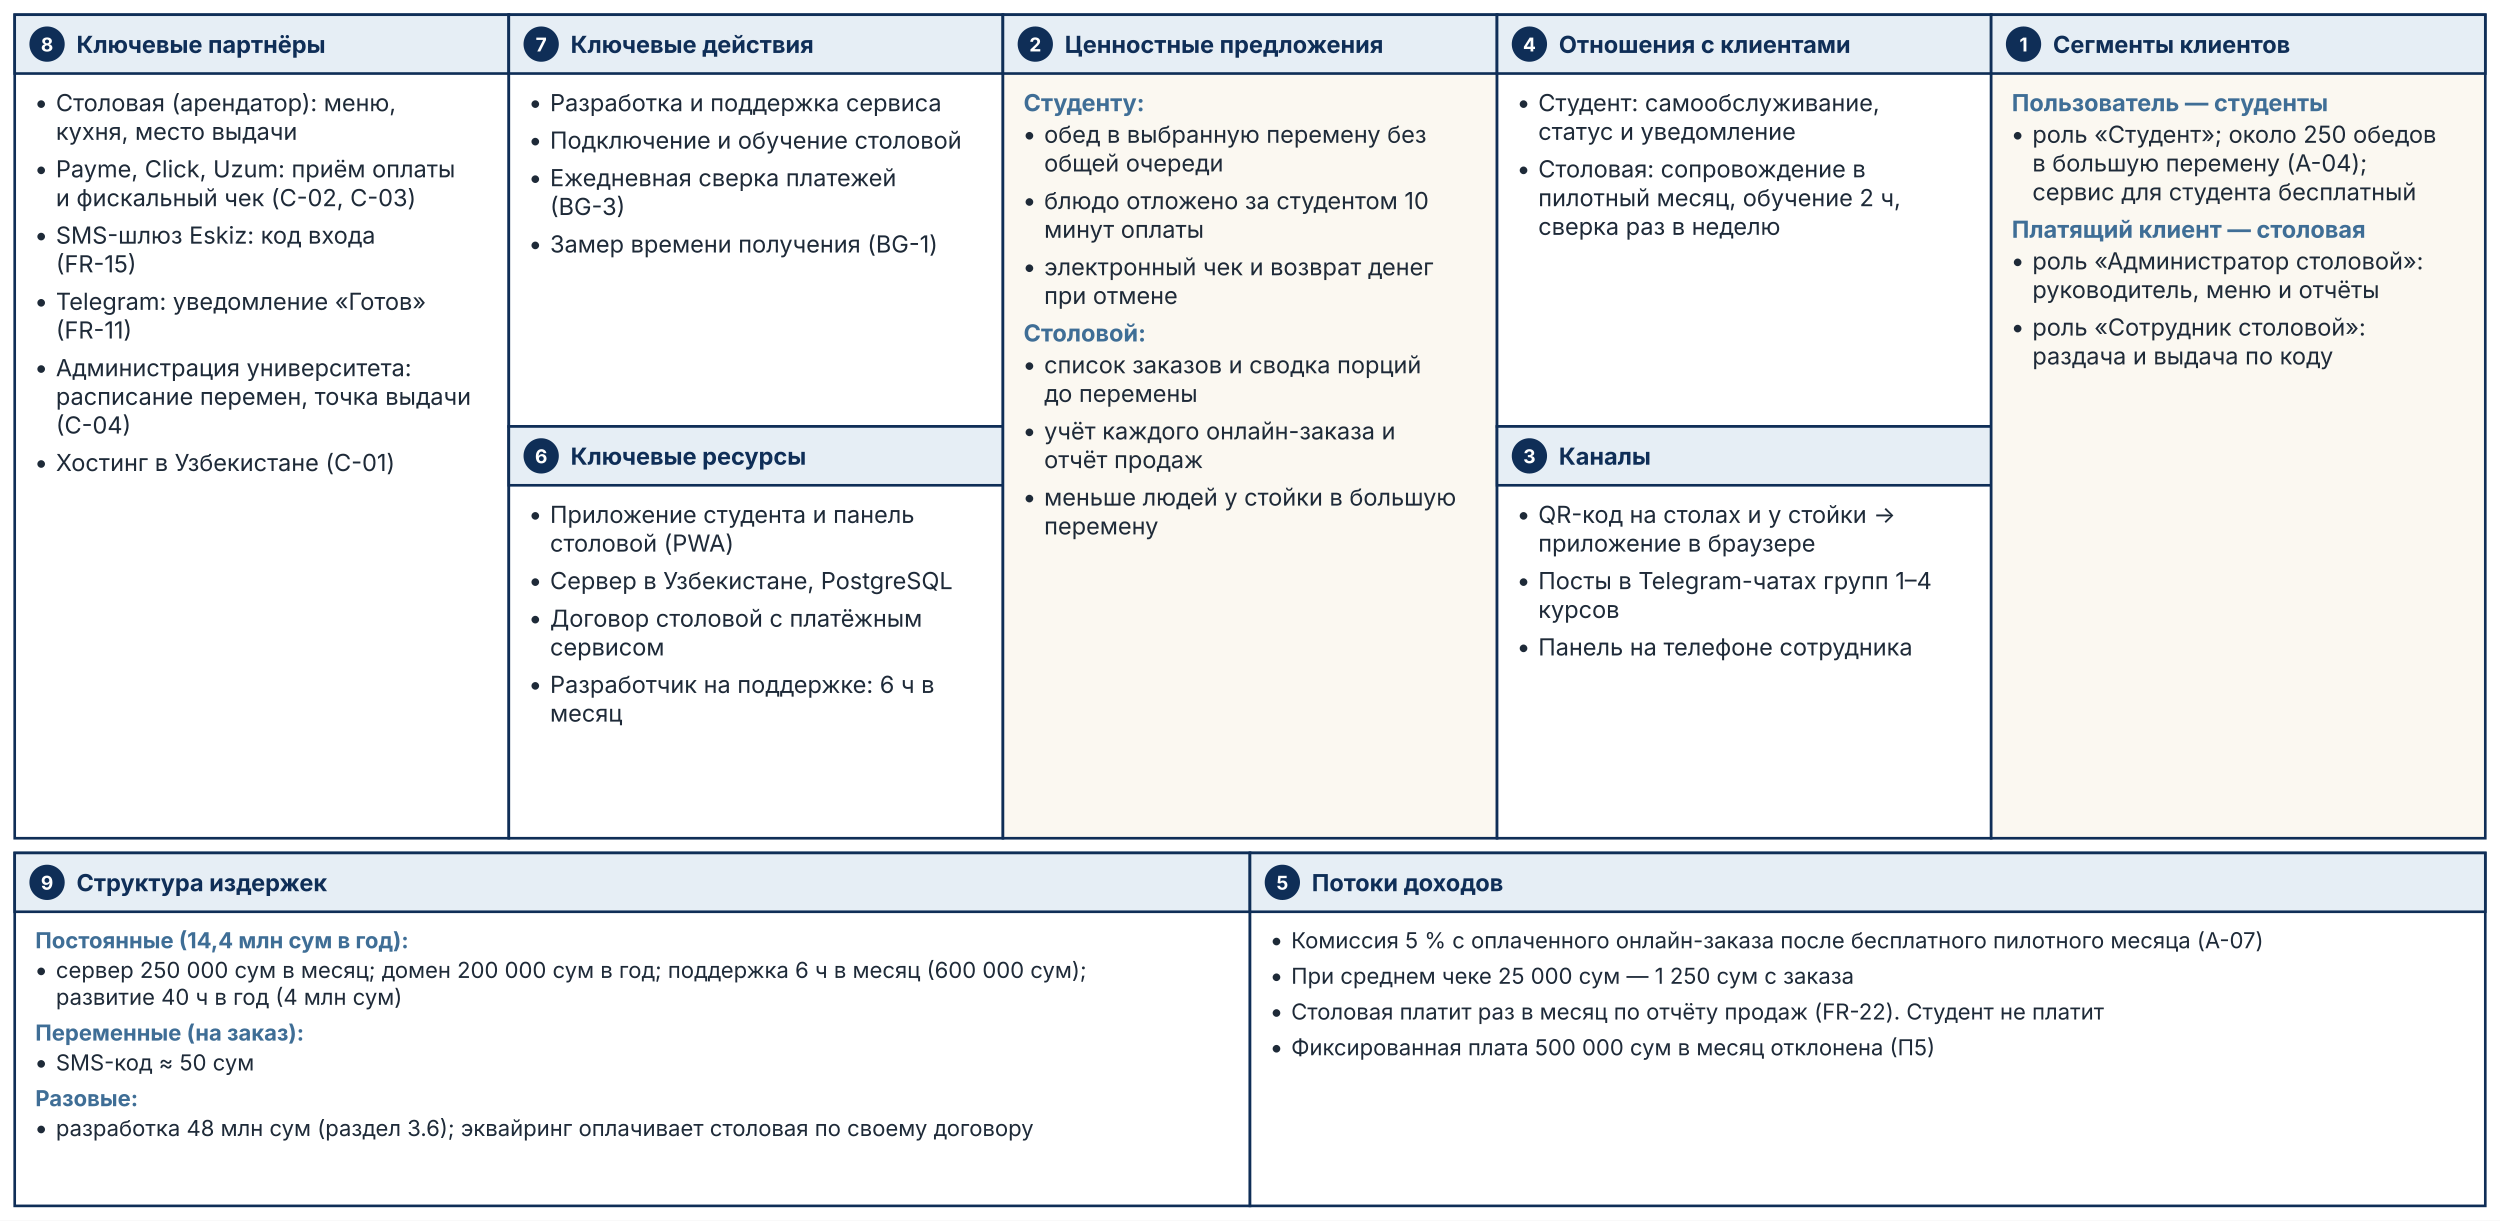
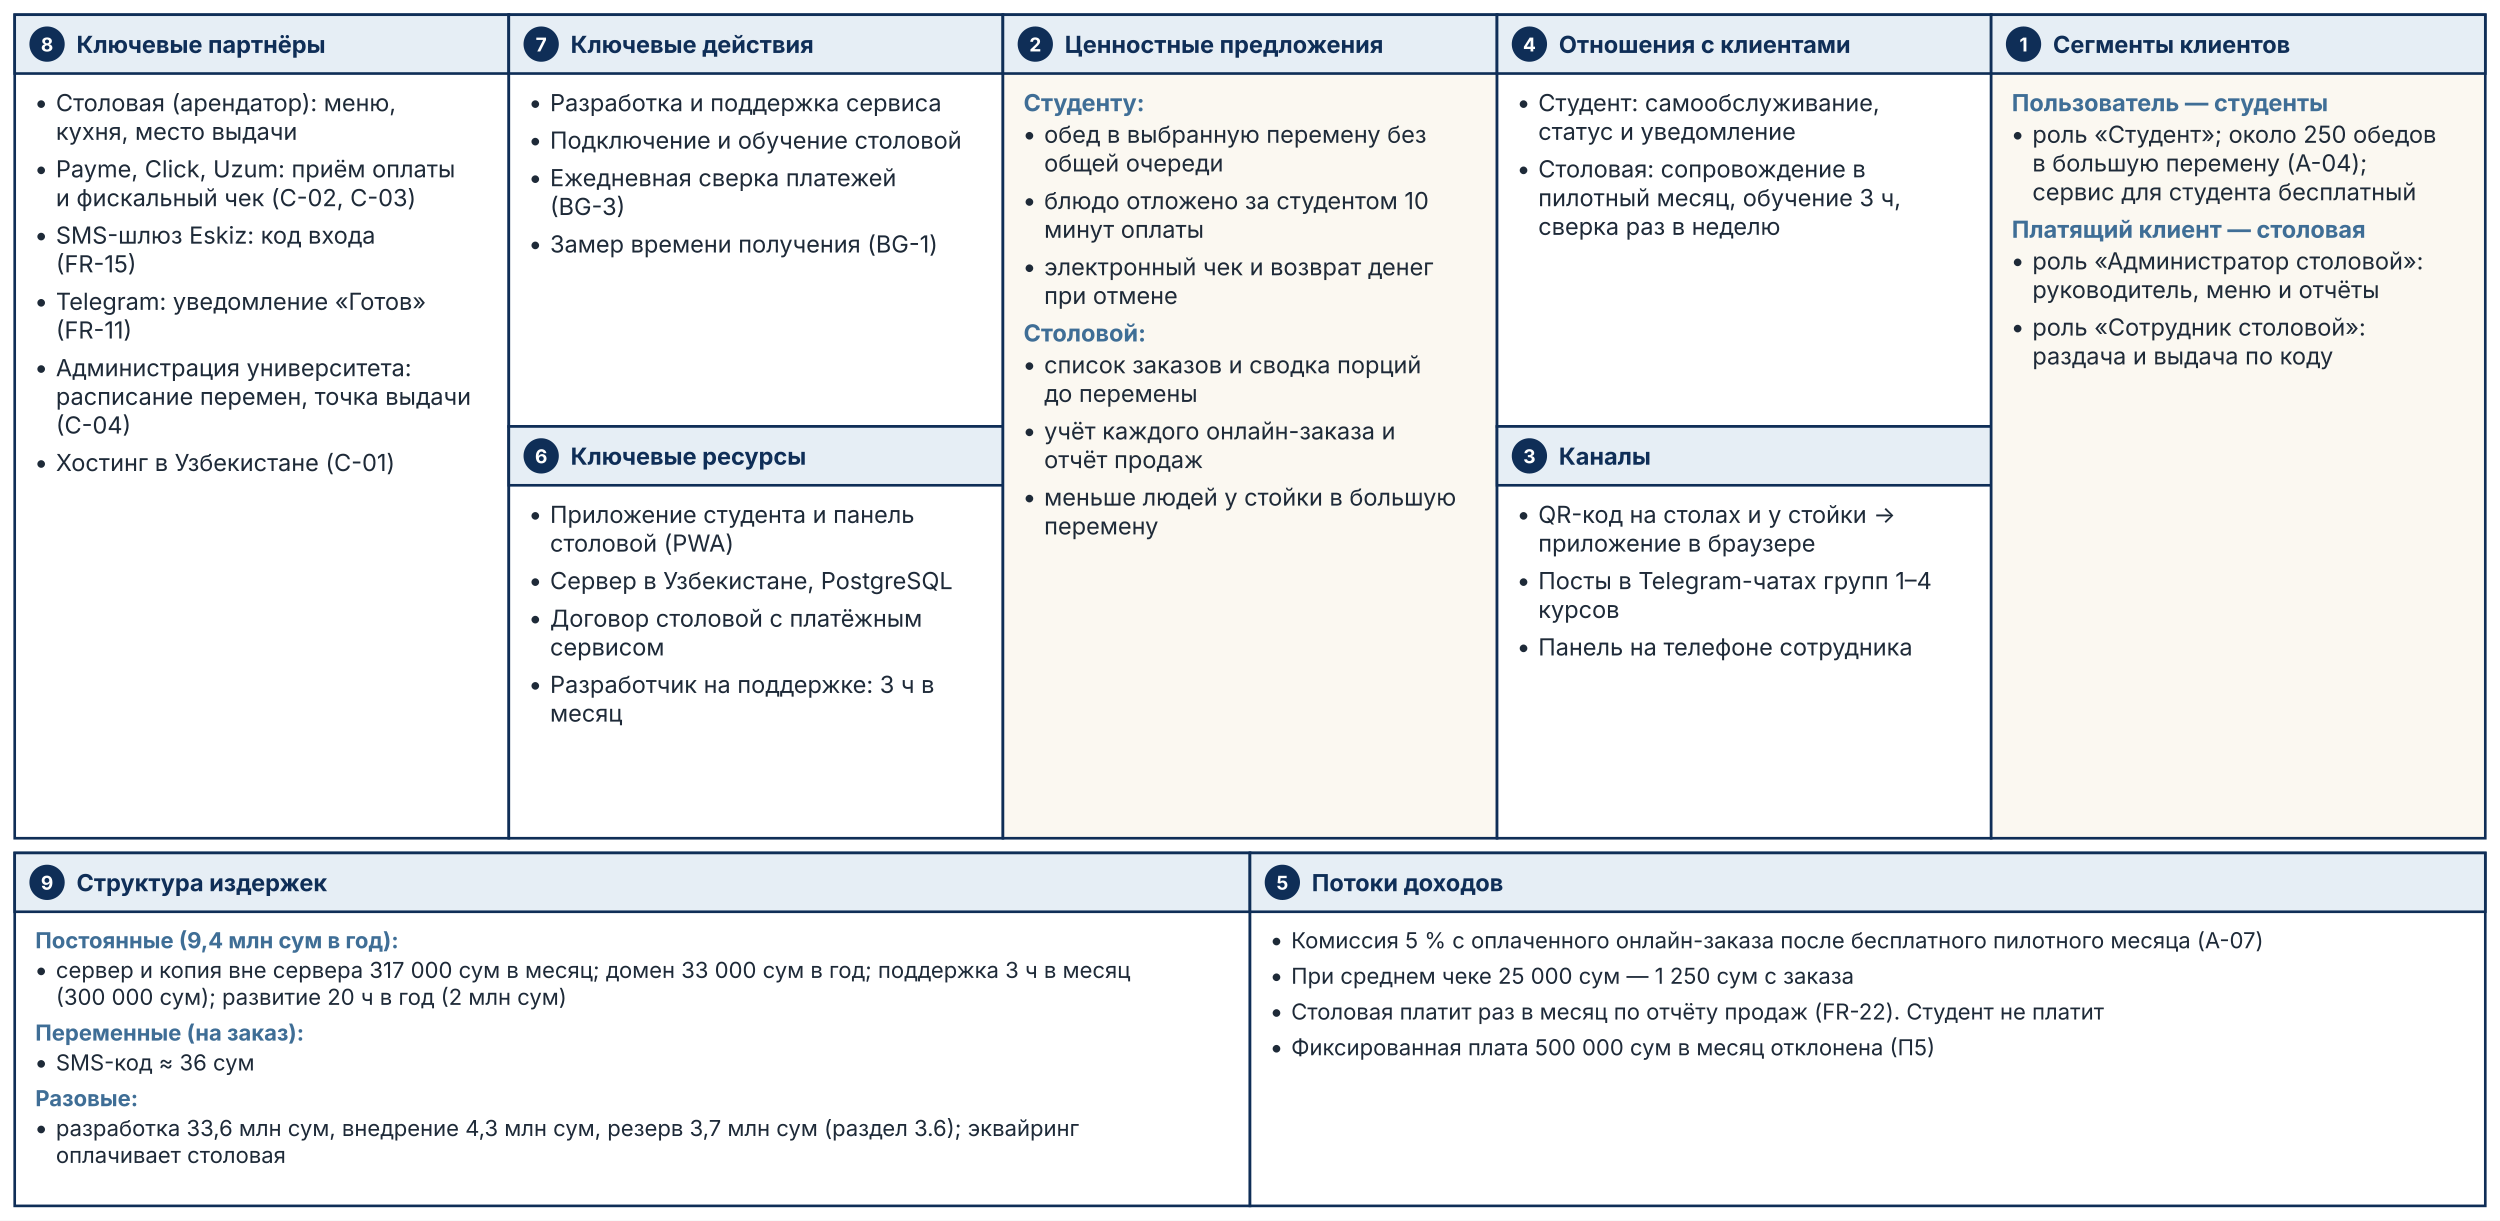
<svg xmlns="http://www.w3.org/2000/svg" width="1700" height="830" viewBox="0 0 1700 830" font-family="Inter, 'DejaVu Sans', Arial, sans-serif">
  <defs>
    <marker id="fill" viewBox="0 0 10 10" refX="9.5" refY="5" markerWidth="9" markerHeight="9" orient="auto-start-reverse">
      <path d="M0,0 L10,5 L0,10 z" fill="#33475E" />
    </marker>
    <marker id="open" viewBox="0 0 12 12" refX="11" refY="6" markerWidth="11" markerHeight="11" orient="auto-start-reverse">
      <path d="M1,1 L11,6 L1,11 z" fill="#fff" stroke="#6B7785" stroke-width="1.3" />
    </marker>
    <marker id="vee" viewBox="0 0 12 12" refX="11" refY="6" markerWidth="12" markerHeight="12" orient="auto-start-reverse">
      <path d="M1,1 L11,6 L1,11" fill="none" stroke="#33475E" stroke-width="1.5" />
    </marker>
    <marker id="tri" viewBox="0 0 14 14" refX="13" refY="7" markerWidth="15" markerHeight="15" orient="auto-start-reverse">
      <path d="M1,1 L13,7 L1,13 z" fill="#fff" stroke="#33475E" stroke-width="1.4" />
    </marker>
    <marker id="ocirc" viewBox="0 0 10 10" refX="5" refY="5" markerWidth="8" markerHeight="8">
      <circle cx="5" cy="5" r="3.6" fill="#fff" stroke="#6B7785" stroke-width="1.3" />
    </marker>
    <marker id="diamond" viewBox="0 0 16 10" refX="1" refY="5" markerWidth="16" markerHeight="10" orient="auto-start-reverse">
      <path d="M1,5 L8,1 L15,5 L8,9 z" fill="#0F2E57" />
    </marker>
    <marker id="odiamond" viewBox="0 0 16 10" refX="1" refY="5" markerWidth="16" markerHeight="10" orient="auto-start-reverse">
      <path d="M1,5 L8,1 L15,5 L8,9 z" fill="#fff" stroke="#33475E" stroke-width="1.2" />
    </marker>
    <marker id="crow" viewBox="0 0 16 16" refX="15" refY="8" markerWidth="16" markerHeight="16" orient="auto-start-reverse">
      <path d="M15,1 L3,8 L15,15 M3,1 L3,15" fill="none" stroke="#33475E" stroke-width="1.5" />
    </marker>
    <marker id="one" viewBox="0 0 16 16" refX="15" refY="8" markerWidth="16" markerHeight="16" orient="auto-start-reverse">
      <path d="M9,1 L9,15 M5,1 L5,15" fill="none" stroke="#33475E" stroke-width="1.5" />
    </marker>
  </defs>
  <rect width="100%" height="100%" fill="#FFFFFF" />
  <rect x="10.0" y="10.0" width="336.0" height="560.0" rx="0" fill="#FFFFFF" stroke="#0F2E57" stroke-width="1.8" />
  <rect x="10.0" y="10.0" width="336.0" height="40.0" rx="0" fill="#E6EEF5" stroke="#0F2E57" stroke-width="1.8" />
  <circle cx="32" cy="30" r="12" fill="#0F2E57" />
  <text x="32.0" y="35.0" font-size="13" text-anchor="middle" font-weight="700" fill="#FFFFFF">8</text>
  <text x="52.0" y="36.0" font-size="16" text-anchor="start" font-weight="700" fill="#0F2E57">Ключевые партнёры</text>
  <circle cx="28" cy="70.8" r="2.6" fill="#1E2A38" />
  <text x="38.0" y="75.6" font-size="16" text-anchor="start" font-weight="400" fill="#1E2A38">Столовая (арендатор): меню,</text>
  <text x="38.0" y="95.1" font-size="16" text-anchor="start" font-weight="400" fill="#1E2A38">кухня, место выдачи</text>
  <circle cx="28" cy="115.84" r="2.6" fill="#1E2A38" />
  <text x="38.0" y="120.6" font-size="16" text-anchor="start" font-weight="400" fill="#1E2A38">Payme, Click, Uzum: приём оплаты</text>
  <text x="38.0" y="140.2" font-size="16" text-anchor="start" font-weight="400" fill="#1E2A38">и фискальный чек (C-02, C-03)</text>
  <circle cx="28" cy="160.88" r="2.6" fill="#1E2A38" />
  <text x="38.0" y="165.7" font-size="16" text-anchor="start" font-weight="400" fill="#1E2A38">SMS-шлюз Eskiz: код входа</text>
  <text x="38.0" y="185.2" font-size="16" text-anchor="start" font-weight="400" fill="#1E2A38">(FR-15)</text>
  <circle cx="28" cy="205.92" r="2.6" fill="#1E2A38" />
  <text x="38.0" y="210.7" font-size="16" text-anchor="start" font-weight="400" fill="#1E2A38">Telegram: уведомление «Готов»</text>
  <text x="38.0" y="230.2" font-size="16" text-anchor="start" font-weight="400" fill="#1E2A38">(FR-11)</text>
  <circle cx="28" cy="250.96" r="2.6" fill="#1E2A38" />
  <text x="38.0" y="255.8" font-size="16" text-anchor="start" font-weight="400" fill="#1E2A38">Администрация университета:</text>
  <text x="38.0" y="275.3" font-size="16" text-anchor="start" font-weight="400" fill="#1E2A38">расписание перемен, точка выдачи</text>
  <text x="38.0" y="294.8" font-size="16" text-anchor="start" font-weight="400" fill="#1E2A38">(C-04)</text>
  <circle cx="28" cy="315.52" r="2.6" fill="#1E2A38" />
  <text x="38.0" y="320.3" font-size="16" text-anchor="start" font-weight="400" fill="#1E2A38">Хостинг в Узбекистане (C-01)</text>
  <rect x="346.0" y="10.0" width="336.0" height="280.0" rx="0" fill="#FFFFFF" stroke="#0F2E57" stroke-width="1.8" />
  <rect x="346.0" y="10.0" width="336.0" height="40.0" rx="0" fill="#E6EEF5" stroke="#0F2E57" stroke-width="1.8" />
  <circle cx="368.0" cy="30" r="12" fill="#0F2E57" />
  <text x="368.0" y="35.0" font-size="13" text-anchor="middle" font-weight="700" fill="#FFFFFF">7</text>
  <text x="388.0" y="36.0" font-size="16" text-anchor="start" font-weight="700" fill="#0F2E57">Ключевые действия</text>
  <circle cx="364.0" cy="70.8" r="2.6" fill="#1E2A38" />
  <text x="374.0" y="75.6" font-size="16" text-anchor="start" font-weight="400" fill="#1E2A38">Разработка и поддержка сервиса</text>
  <circle cx="364.0" cy="96.32" r="2.6" fill="#1E2A38" />
  <text x="374.0" y="101.1" font-size="16" text-anchor="start" font-weight="400" fill="#1E2A38">Подключение и обучение столовой</text>
  <circle cx="364.0" cy="121.84" r="2.6" fill="#1E2A38" />
  <text x="374.0" y="126.6" font-size="16" text-anchor="start" font-weight="400" fill="#1E2A38">Ежедневная сверка платежей</text>
  <text x="374.0" y="146.2" font-size="16" text-anchor="start" font-weight="400" fill="#1E2A38">(BG-3)</text>
  <circle cx="364.0" cy="166.88" r="2.6" fill="#1E2A38" />
  <text x="374.0" y="171.7" font-size="16" text-anchor="start" font-weight="400" fill="#1E2A38">Замер времени получения (BG-1)</text>
  <rect x="346.0" y="290.0" width="336.0" height="280.0" rx="0" fill="#FFFFFF" stroke="#0F2E57" stroke-width="1.8" />
  <rect x="346.0" y="290.0" width="336.0" height="40.0" rx="0" fill="#E6EEF5" stroke="#0F2E57" stroke-width="1.8" />
  <circle cx="368.0" cy="310.0" r="12" fill="#0F2E57" />
  <text x="368.0" y="315.0" font-size="13" text-anchor="middle" font-weight="700" fill="#FFFFFF">6</text>
  <text x="388.0" y="316.0" font-size="16" text-anchor="start" font-weight="700" fill="#0F2E57">Ключевые ресурсы</text>
  <circle cx="364.0" cy="350.8" r="2.6" fill="#1E2A38" />
  <text x="374.0" y="355.6" font-size="16" text-anchor="start" font-weight="400" fill="#1E2A38">Приложение студента и панель</text>
  <text x="374.0" y="375.1" font-size="16" text-anchor="start" font-weight="400" fill="#1E2A38">столовой (PWA)</text>
  <circle cx="364.0" cy="395.84" r="2.6" fill="#1E2A38" />
  <text x="374.0" y="400.6" font-size="16" text-anchor="start" font-weight="400" fill="#1E2A38">Сервер в Узбекистане, PostgreSQL</text>
  <circle cx="364.0" cy="421.36" r="2.6" fill="#1E2A38" />
  <text x="374.0" y="426.2" font-size="16" text-anchor="start" font-weight="400" fill="#1E2A38">Договор столовой с платёжным</text>
  <text x="374.0" y="445.7" font-size="16" text-anchor="start" font-weight="400" fill="#1E2A38">сервисом</text>
  <circle cx="364.0" cy="466.4" r="2.6" fill="#1E2A38" />
-   <text x="374.0" y="471.2" font-size="16" text-anchor="start" font-weight="400" fill="#1E2A38">Разработчик на поддержке: 6 ч в</text>
+   <text x="374.0" y="471.2" font-size="16" text-anchor="start" font-weight="400" fill="#1E2A38">Разработчик на поддержке: 3 ч в</text>
  <text x="374.0" y="490.7" font-size="16" text-anchor="start" font-weight="400" fill="#1E2A38">месяц</text>
  <rect x="682.0" y="10.0" width="336.0" height="560.0" rx="0" fill="#FBF8F1" stroke="#0F2E57" stroke-width="1.8" />
  <rect x="682.0" y="10.0" width="336.0" height="40.0" rx="0" fill="#E6EEF5" stroke="#0F2E57" stroke-width="1.8" />
  <circle cx="704.0" cy="30" r="12" fill="#0F2E57" />
  <text x="704.0" y="35.0" font-size="13" text-anchor="middle" font-weight="700" fill="#FFFFFF">2</text>
  <text x="724.0" y="36.0" font-size="16" text-anchor="start" font-weight="700" fill="#0F2E57">Ценностные предложения</text>
  <text x="696.0" y="75.6" font-size="16" text-anchor="start" font-weight="700" fill="#3F6E96">Студенту:</text>
  <circle cx="700.0" cy="92.32" r="2.6" fill="#1E2A38" />
  <text x="710.0" y="97.1" font-size="16" text-anchor="start" font-weight="400" fill="#1E2A38">обед в выбранную перемену без</text>
  <text x="710.0" y="116.6" font-size="16" text-anchor="start" font-weight="400" fill="#1E2A38">общей очереди</text>
  <circle cx="700.0" cy="137.36" r="2.6" fill="#1E2A38" />
  <text x="710.0" y="142.2" font-size="16" text-anchor="start" font-weight="400" fill="#1E2A38">блюдо отложено за студентом 10</text>
  <text x="710.0" y="161.7" font-size="16" text-anchor="start" font-weight="400" fill="#1E2A38">минут оплаты</text>
  <circle cx="700.0" cy="182.4" r="2.6" fill="#1E2A38" />
  <text x="710.0" y="187.2" font-size="16" text-anchor="start" font-weight="400" fill="#1E2A38">электронный чек и возврат денег</text>
  <text x="710.0" y="206.7" font-size="16" text-anchor="start" font-weight="400" fill="#1E2A38">при отмене</text>
  <text x="696.0" y="232.2" font-size="16" text-anchor="start" font-weight="700" fill="#3F6E96">Столовой:</text>
  <circle cx="700.0" cy="248.96" r="2.6" fill="#1E2A38" />
  <text x="710.0" y="253.8" font-size="16" text-anchor="start" font-weight="400" fill="#1E2A38">список заказов и сводка порций</text>
  <text x="710.0" y="273.3" font-size="16" text-anchor="start" font-weight="400" fill="#1E2A38">до перемены</text>
  <circle cx="700.0" cy="294.0" r="2.6" fill="#1E2A38" />
  <text x="710.0" y="298.8" font-size="16" text-anchor="start" font-weight="400" fill="#1E2A38">учёт каждого онлайн-заказа и</text>
  <text x="710.0" y="318.3" font-size="16" text-anchor="start" font-weight="400" fill="#1E2A38">отчёт продаж</text>
  <circle cx="700.0" cy="339.04" r="2.6" fill="#1E2A38" />
  <text x="710.0" y="343.8" font-size="16" text-anchor="start" font-weight="400" fill="#1E2A38">меньше людей у стойки в большую</text>
  <text x="710.0" y="363.4" font-size="16" text-anchor="start" font-weight="400" fill="#1E2A38">перемену</text>
  <rect x="1018.0" y="10.0" width="336.0" height="280.0" rx="0" fill="#FFFFFF" stroke="#0F2E57" stroke-width="1.8" />
  <rect x="1018.0" y="10.0" width="336.0" height="40.0" rx="0" fill="#E6EEF5" stroke="#0F2E57" stroke-width="1.8" />
  <circle cx="1040.0" cy="30" r="12" fill="#0F2E57" />
  <text x="1040.0" y="35.0" font-size="13" text-anchor="middle" font-weight="700" fill="#FFFFFF">4</text>
  <text x="1060.0" y="36.0" font-size="16" text-anchor="start" font-weight="700" fill="#0F2E57">Отношения с клиентами</text>
  <circle cx="1036.0" cy="70.8" r="2.6" fill="#1E2A38" />
  <text x="1046.0" y="75.6" font-size="16" text-anchor="start" font-weight="400" fill="#1E2A38">Студент: самообслуживание,</text>
  <text x="1046.0" y="95.1" font-size="16" text-anchor="start" font-weight="400" fill="#1E2A38">статус и уведомление</text>
  <circle cx="1036.0" cy="115.84" r="2.6" fill="#1E2A38" />
  <text x="1046.0" y="120.6" font-size="16" text-anchor="start" font-weight="400" fill="#1E2A38">Столовая: сопровождение в</text>
-   <text x="1046.0" y="140.2" font-size="16" text-anchor="start" font-weight="400" fill="#1E2A38">пилотный месяц, обучение 2 ч,</text>
+   <text x="1046.0" y="140.2" font-size="16" text-anchor="start" font-weight="400" fill="#1E2A38">пилотный месяц, обучение 3 ч,</text>
  <text x="1046.0" y="159.7" font-size="16" text-anchor="start" font-weight="400" fill="#1E2A38">сверка раз в неделю</text>
  <rect x="1018.0" y="290.0" width="336.0" height="280.0" rx="0" fill="#FFFFFF" stroke="#0F2E57" stroke-width="1.8" />
  <rect x="1018.0" y="290.0" width="336.0" height="40.0" rx="0" fill="#E6EEF5" stroke="#0F2E57" stroke-width="1.8" />
  <circle cx="1040.0" cy="310.0" r="12" fill="#0F2E57" />
  <text x="1040.0" y="315.0" font-size="13" text-anchor="middle" font-weight="700" fill="#FFFFFF">3</text>
  <text x="1060.0" y="316.0" font-size="16" text-anchor="start" font-weight="700" fill="#0F2E57">Каналы</text>
  <circle cx="1036.0" cy="350.8" r="2.6" fill="#1E2A38" />
  <text x="1046.0" y="355.6" font-size="16" text-anchor="start" font-weight="400" fill="#1E2A38">QR-код на столах и у стойки →</text>
  <text x="1046.0" y="375.1" font-size="16" text-anchor="start" font-weight="400" fill="#1E2A38">приложение в браузере</text>
  <circle cx="1036.0" cy="395.84" r="2.6" fill="#1E2A38" />
  <text x="1046.0" y="400.6" font-size="16" text-anchor="start" font-weight="400" fill="#1E2A38">Посты в Telegram-чатах групп 1–4</text>
  <text x="1046.0" y="420.2" font-size="16" text-anchor="start" font-weight="400" fill="#1E2A38">курсов</text>
  <circle cx="1036.0" cy="440.88" r="2.6" fill="#1E2A38" />
  <text x="1046.0" y="445.7" font-size="16" text-anchor="start" font-weight="400" fill="#1E2A38">Панель на телефоне сотрудника</text>
  <rect x="1354.0" y="10.0" width="336.0" height="560.0" rx="0" fill="#FBF8F1" stroke="#0F2E57" stroke-width="1.8" />
  <rect x="1354.0" y="10.0" width="336.0" height="40.0" rx="0" fill="#E6EEF5" stroke="#0F2E57" stroke-width="1.8" />
  <circle cx="1376.0" cy="30" r="12" fill="#0F2E57" />
  <text x="1376.0" y="35.0" font-size="13" text-anchor="middle" font-weight="700" fill="#FFFFFF">1</text>
  <text x="1396.0" y="36.0" font-size="16" text-anchor="start" font-weight="700" fill="#0F2E57">Сегменты клиентов</text>
  <text x="1368.0" y="75.6" font-size="16" text-anchor="start" font-weight="700" fill="#3F6E96">Пользователь — студенты</text>
  <circle cx="1372.0" cy="92.32" r="2.6" fill="#1E2A38" />
  <text x="1382.0" y="97.1" font-size="16" text-anchor="start" font-weight="400" fill="#1E2A38">роль «Студент»; около 250 обедов</text>
  <text x="1382.0" y="116.6" font-size="16" text-anchor="start" font-weight="400" fill="#1E2A38">в большую перемену (A-04);</text>
  <text x="1382.0" y="136.2" font-size="16" text-anchor="start" font-weight="400" fill="#1E2A38">сервис для студента бесплатный</text>
  <text x="1368.0" y="161.7" font-size="16" text-anchor="start" font-weight="700" fill="#3F6E96">Платящий клиент — столовая</text>
  <circle cx="1372.0" cy="178.4" r="2.6" fill="#1E2A38" />
  <text x="1382.0" y="183.2" font-size="16" text-anchor="start" font-weight="400" fill="#1E2A38">роль «Администратор столовой»:</text>
  <text x="1382.0" y="202.7" font-size="16" text-anchor="start" font-weight="400" fill="#1E2A38">руководитель, меню и отчёты</text>
  <circle cx="1372.0" cy="223.44" r="2.6" fill="#1E2A38" />
  <text x="1382.0" y="228.2" font-size="16" text-anchor="start" font-weight="400" fill="#1E2A38">роль «Сотрудник столовой»:</text>
  <text x="1382.0" y="247.8" font-size="16" text-anchor="start" font-weight="400" fill="#1E2A38">раздача и выдача по коду</text>
  <rect x="10.0" y="580.0" width="840.0" height="240.0" rx="0" fill="#FFFFFF" stroke="#0F2E57" stroke-width="1.8" />
  <rect x="10.0" y="580.0" width="840.0" height="40.0" rx="0" fill="#E6EEF5" stroke="#0F2E57" stroke-width="1.8" />
  <circle cx="32" cy="600" r="12" fill="#0F2E57" />
  <text x="32.0" y="605.0" font-size="13" text-anchor="middle" font-weight="700" fill="#FFFFFF">9</text>
  <text x="52.0" y="606.0" font-size="16" text-anchor="start" font-weight="700" fill="#0F2E57">Структура издержек</text>
-   <text x="24.0" y="644.8" font-size="15" text-anchor="start" font-weight="700" fill="#3F6E96">Постоянные (14,4 млн сум в год):</text>
+   <text x="24.0" y="644.8" font-size="15" text-anchor="start" font-weight="700" fill="#3F6E96">Постоянные (9,4 млн сум в год):</text>
  <circle cx="28" cy="660.55" r="2.6" fill="#1E2A38" />
-   <text x="38.0" y="665.0" font-size="15" text-anchor="start" font-weight="400" fill="#1E2A38">сервер 250 000 сум в месяц; домен 200 000 сум в год; поддержка 6 ч в месяц (600 000 сум);</text>
-   <text x="38.0" y="683.3" font-size="15" text-anchor="start" font-weight="400" fill="#1E2A38">развитие 40 ч в год (4 млн сум)</text>
+   <text x="38.0" y="665.0" font-size="15" text-anchor="start" font-weight="400" fill="#1E2A38">сервер и копия вне сервера 317 000 сум в месяц; домен 33 000 сум в год; поддержка 3 ч в месяц</text>
+   <text x="38.0" y="683.3" font-size="15" text-anchor="start" font-weight="400" fill="#1E2A38">(300 000 сум); развитие 20 ч в год (2 млн сум)</text>
  <text x="24.0" y="707.6" font-size="15" text-anchor="start" font-weight="700" fill="#3F6E96">Переменные (на заказ):</text>
  <circle cx="28" cy="723.45" r="2.6" fill="#1E2A38" />
-   <text x="38.0" y="727.9" font-size="15" text-anchor="start" font-weight="400" fill="#1E2A38">SMS-код ≈ 50 сум</text>
+   <text x="38.0" y="727.9" font-size="15" text-anchor="start" font-weight="400" fill="#1E2A38">SMS-код ≈ 36 сум</text>
  <text x="24.0" y="752.2" font-size="15" text-anchor="start" font-weight="700" fill="#3F6E96">Разовые:</text>
  <circle cx="28" cy="768.05" r="2.6" fill="#1E2A38" />
-   <text x="38.0" y="772.5" font-size="15" text-anchor="start" font-weight="400" fill="#1E2A38">разработка 48 млн сум (раздел 3.6); эквайринг оплачивает столовая по своему договору</text>
+   <text x="38.0" y="772.5" font-size="15" text-anchor="start" font-weight="400" fill="#1E2A38">разработка 33,6 млн сум, внедрение 4,3 млн сум, резерв 3,7 млн сум (раздел 3.6); эквайринг</text>
+   <text x="38.0" y="790.8" font-size="15" text-anchor="start" font-weight="400" fill="#1E2A38">оплачивает столовая</text>
  <rect x="850.0" y="580.0" width="840.0" height="240.0" rx="0" fill="#FFFFFF" stroke="#0F2E57" stroke-width="1.8" />
  <rect x="850.0" y="580.0" width="840.0" height="40.0" rx="0" fill="#E6EEF5" stroke="#0F2E57" stroke-width="1.8" />
  <circle cx="872.0" cy="600" r="12" fill="#0F2E57" />
  <text x="872.0" y="605.0" font-size="13" text-anchor="middle" font-weight="700" fill="#FFFFFF">5</text>
  <text x="892.0" y="606.0" font-size="16" text-anchor="start" font-weight="700" fill="#0F2E57">Потоки доходов</text>
  <circle cx="868.0" cy="640.25" r="2.6" fill="#1E2A38" />
  <text x="878.0" y="644.8" font-size="15" text-anchor="start" font-weight="400" fill="#1E2A38">Комиссия 5 % с оплаченного онлайн-заказа после бесплатного пилотного месяца (A-07)</text>
  <circle cx="868.0" cy="664.55" r="2.6" fill="#1E2A38" />
  <text x="878.0" y="669.0" font-size="15" text-anchor="start" font-weight="400" fill="#1E2A38">При среднем чеке 25 000 сум — 1 250 сум с заказа</text>
  <circle cx="868.0" cy="688.85" r="2.6" fill="#1E2A38" />
  <text x="878.0" y="693.3" font-size="15" text-anchor="start" font-weight="400" fill="#1E2A38">Столовая платит раз в месяц по отчёту продаж (FR-22). Студент не платит</text>
  <circle cx="868.0" cy="713.15" r="2.6" fill="#1E2A38" />
  <text x="878.0" y="717.6" font-size="15" text-anchor="start" font-weight="400" fill="#1E2A38">Фиксированная плата 500 000 сум в месяц отклонена (П5)</text>
</svg>
